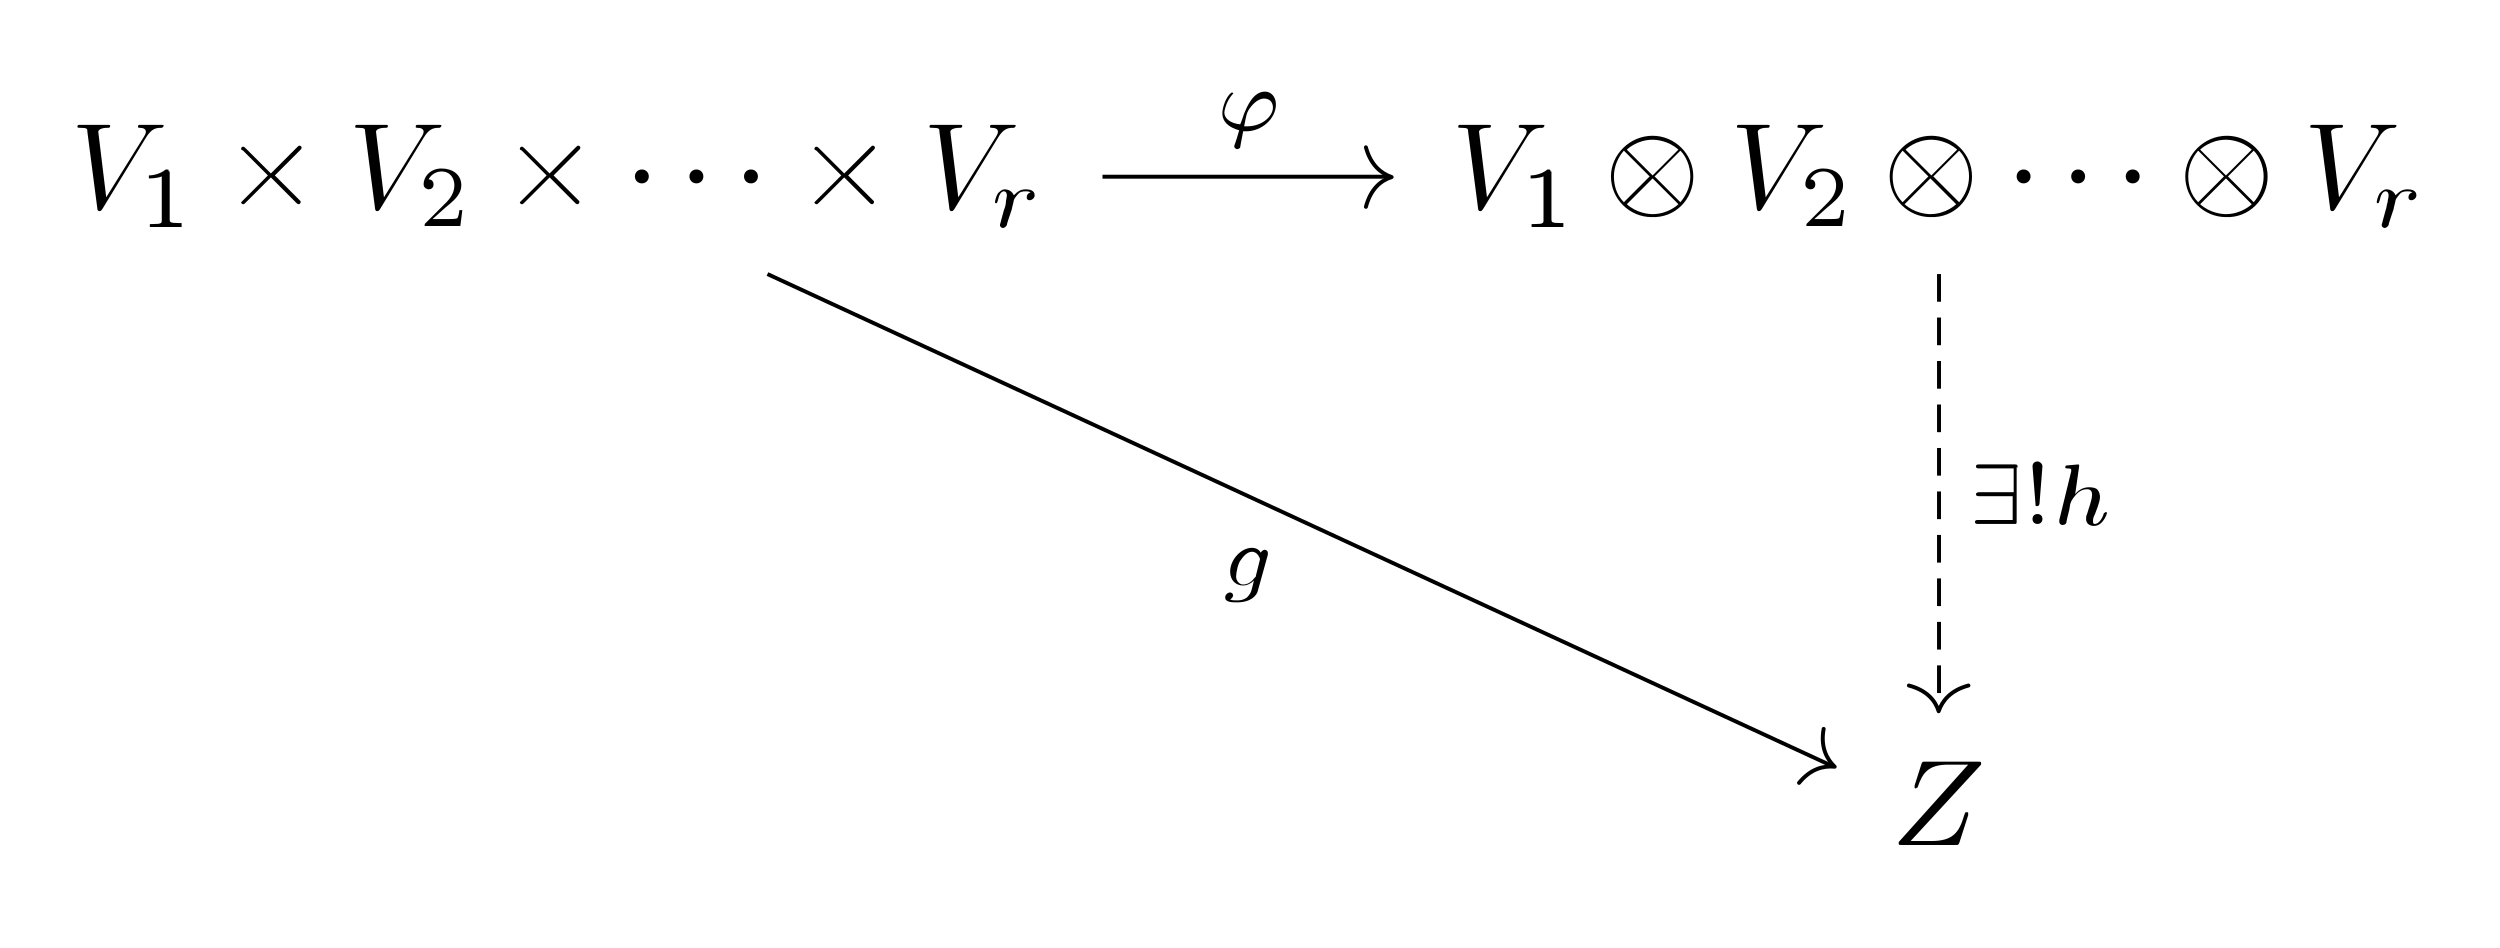
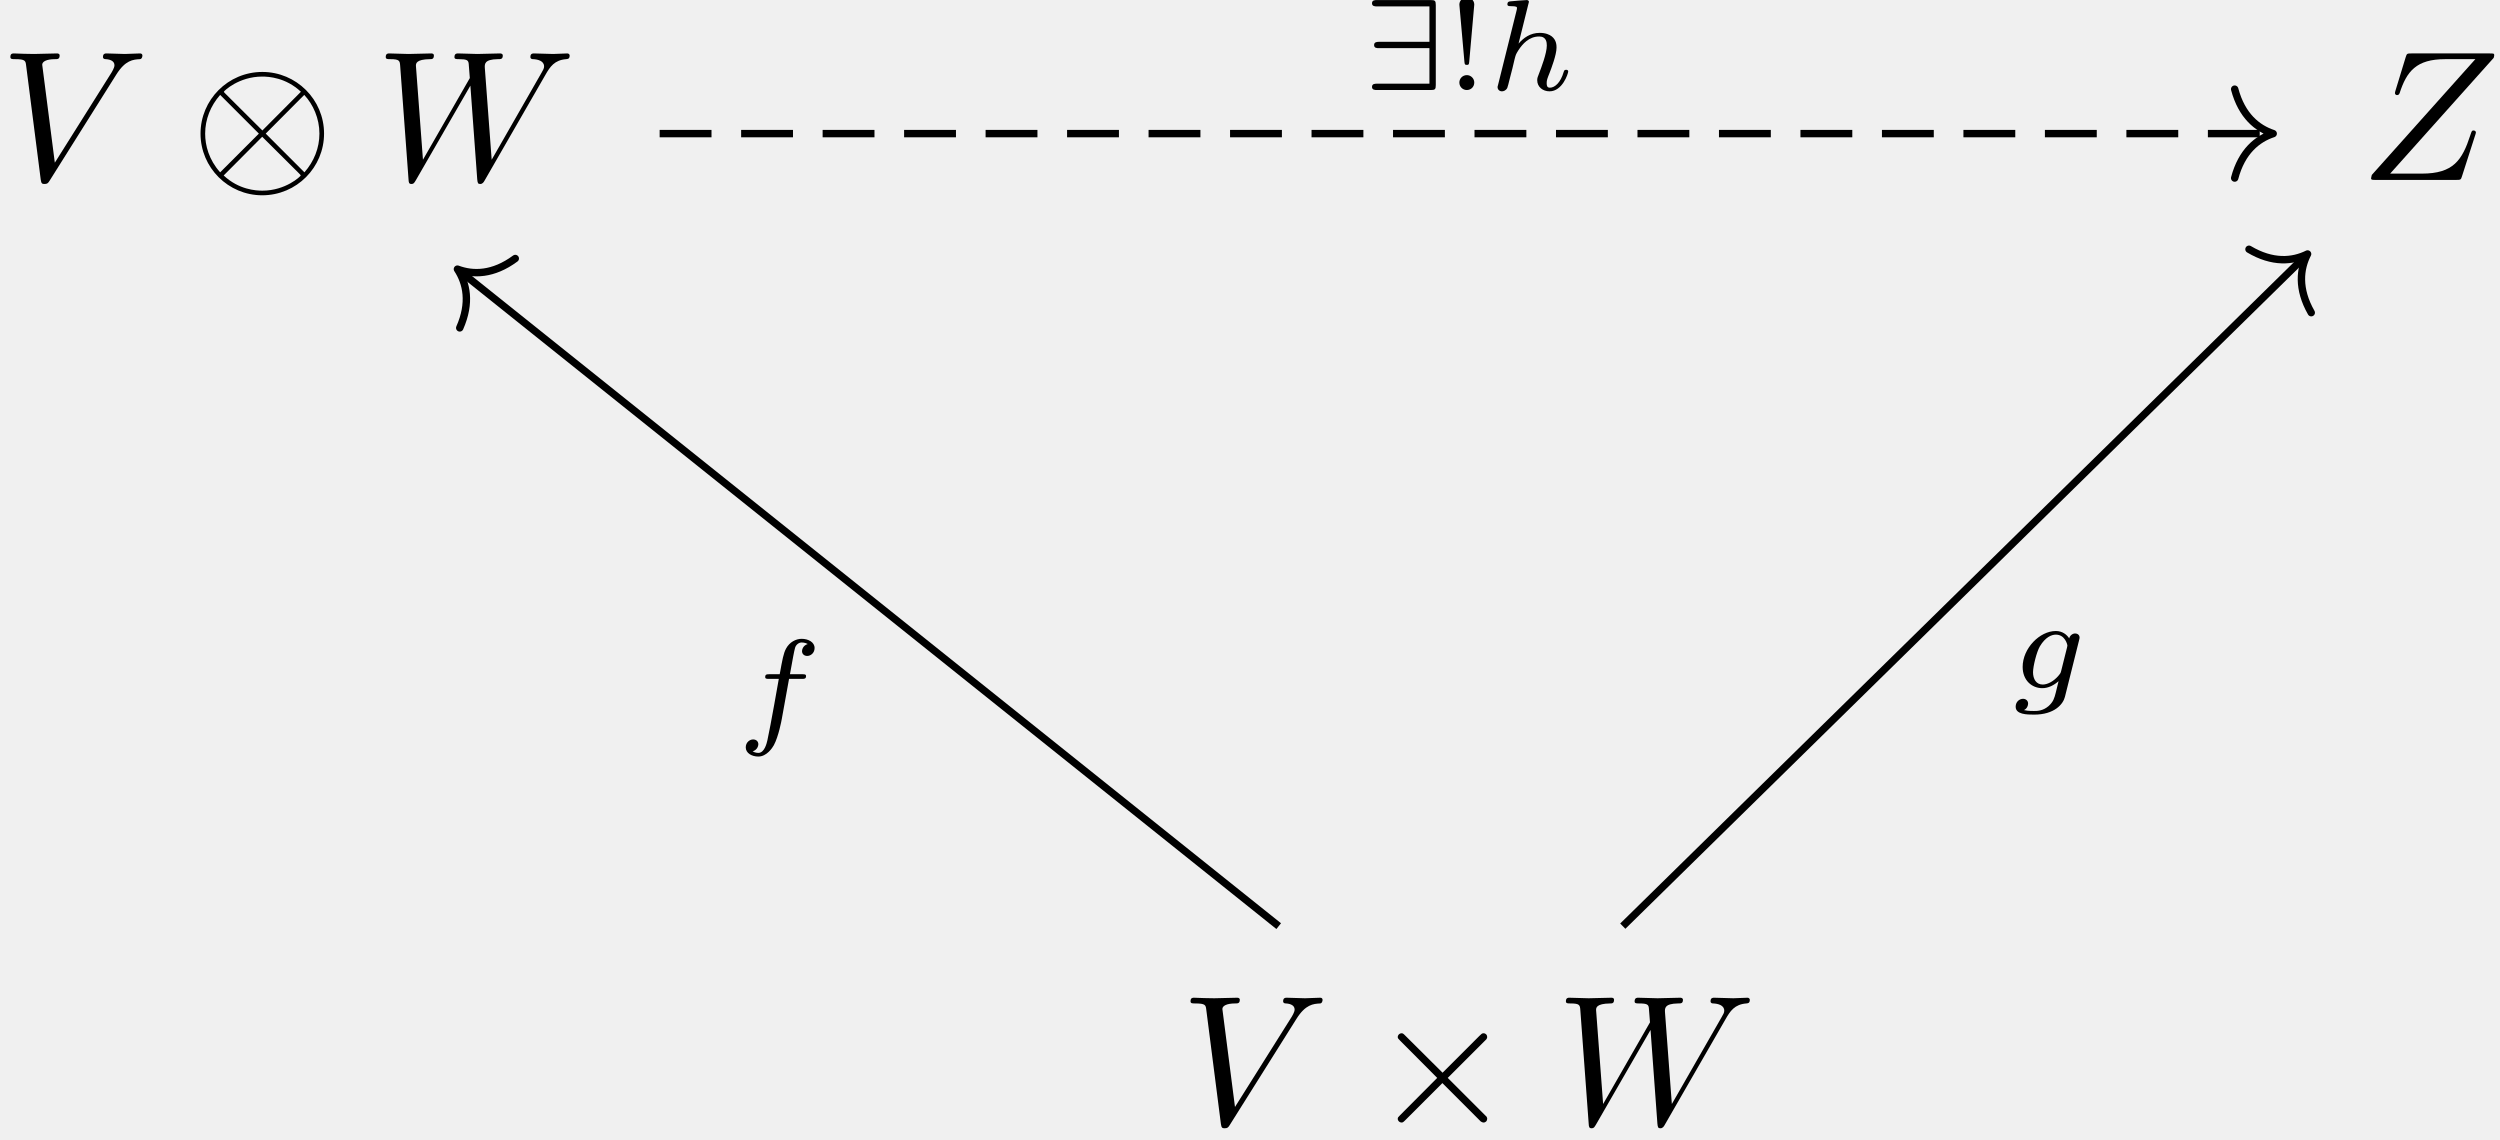
- <svg xmlns="http://www.w3.org/2000/svg" version="1.1" id="图层_1" x="0px" y="0px" width="680.5px" height="258px" viewBox="0 0 680.5 258" style="enable-background:new 0 0 680.5 258;" xml:space="preserve">
-   <style type="text/css">
- 	.st0{fill:#FFFFFF;stroke:#000000;stroke-miterlimit:10;}
- 	.st1{fill:none;stroke:#000000;stroke-width:1.076;stroke-miterlimit:10;}
- 	.st2{fill:none;stroke:#000000;stroke-width:1.076;stroke-linecap:round;stroke-linejoin:round;stroke-miterlimit:10;}
- 	.st3{fill:none;stroke:#000000;stroke-width:1.076;stroke-miterlimit:10;stroke-dasharray:7.531,4.304;}
- </style>
-   <rect x="-71.1" y="-81.8" class="st0" width="833.6" height="430.9" />
+ <svg xmlns="http://www.w3.org/2000/svg" xmlns:xlink="http://www.w3.org/1999/xlink" version="1.1" width="363.101pt" height="165.521pt" viewBox="52.071 79.513 363.101 165.521">
+   <defs>
+     <path id="g2-86" d="M6.257-5.669C6.745-6.446 7.163-6.476 7.532-6.496C7.651-6.506 7.661-6.675 7.661-6.685C7.661-6.765 7.611-6.804 7.532-6.804C7.273-6.804 6.984-6.775 6.715-6.775C6.386-6.775 6.047-6.804 5.729-6.804C5.669-6.804 5.539-6.804 5.539-6.615C5.539-6.506 5.629-6.496 5.699-6.496C5.968-6.476 6.157-6.376 6.157-6.167C6.157-6.017 6.007-5.798 6.007-5.788L2.949-.927L2.271-6.197C2.271-6.366 2.501-6.496 2.959-6.496C3.098-6.496 3.208-6.496 3.208-6.695C3.208-6.785 3.128-6.804 3.068-6.804C2.67-6.804 2.242-6.775 1.833-6.775C1.654-6.775 1.465-6.785 1.285-6.785S.917-6.804 .747-6.804C.677-6.804 .558-6.804 .558-6.615C.558-6.496 .648-6.496 .807-6.496C1.365-6.496 1.375-6.406 1.405-6.157L2.192-.01C2.222 .189 2.262 .219 2.391 .219C2.55 .219 2.59 .169 2.67 .04L6.257-5.669Z" />
+     <path id="g2-87" d="M9.136-5.649C9.385-6.087 9.624-6.446 10.252-6.496C10.341-6.506 10.441-6.506 10.441-6.695C10.441-6.735 10.401-6.804 10.321-6.804C10.082-6.804 9.803-6.775 9.554-6.775C9.215-6.775 8.847-6.804 8.518-6.804C8.458-6.804 8.329-6.804 8.329-6.615C8.329-6.506 8.418-6.496 8.478-6.496C8.717-6.486 9.066-6.406 9.066-6.107C9.066-5.998 9.016-5.918 8.936-5.778L6.247-1.086L5.878-6.027C5.868-6.227 5.848-6.486 6.575-6.496C6.745-6.496 6.844-6.496 6.844-6.695C6.844-6.795 6.735-6.804 6.695-6.804C6.296-6.804 5.878-6.775 5.479-6.775C5.25-6.775 4.663-6.804 4.433-6.804C4.374-6.804 4.244-6.804 4.244-6.605C4.244-6.496 4.344-6.496 4.483-6.496C4.922-6.496 4.991-6.436 5.011-6.247L5.071-5.479L2.55-1.086L2.172-6.137C2.172-6.257 2.172-6.486 2.929-6.496C3.029-6.496 3.138-6.496 3.138-6.695C3.138-6.804 3.019-6.804 2.999-6.804C2.6-6.804 2.182-6.775 1.773-6.775C1.425-6.775 1.066-6.804 .727-6.804C.677-6.804 .548-6.804 .548-6.615C.548-6.496 .638-6.496 .797-6.496C1.295-6.496 1.305-6.406 1.325-6.127L1.773-.04C1.783 .139 1.793 .219 1.933 .219C2.052 .219 2.082 .159 2.172 .01L5.101-5.071L5.469-.04C5.489 .169 5.509 .219 5.629 .219C5.758 .219 5.818 .12 5.868 .03L9.136-5.649Z" />
+     <path id="g2-90" d="M7.173-6.565C7.183-6.605 7.203-6.655 7.203-6.715C7.203-6.804 7.153-6.804 6.954-6.804H2.75C2.511-6.804 2.501-6.795 2.441-6.605L1.893-4.812C1.873-4.762 1.863-4.692 1.863-4.672C1.863-4.663 1.863-4.563 1.983-4.563C2.072-4.563 2.092-4.633 2.112-4.663C2.491-5.838 3.009-6.496 4.563-6.496H6.187L.618-.269C.618-.259 .578-.12 .578-.09C.578 0 .648 0 .827 0H5.161C5.4 0 5.41-.01 5.469-.199L6.177-2.401C6.187-2.441 6.217-2.511 6.217-2.55C6.217-2.6 6.177-2.66 6.087-2.66S5.988-2.62 5.918-2.411C5.479-1.056 5.001-.339 3.308-.339H1.604L7.173-6.565Z" />
+     <path id="g0-2" d="M3.875-2.77L1.883-4.752C1.763-4.872 1.743-4.892 1.664-4.892C1.564-4.892 1.465-4.802 1.465-4.692C1.465-4.623 1.484-4.603 1.594-4.493L3.587-2.491L1.594-.488C1.484-.379 1.465-.359 1.465-.289C1.465-.179 1.564-.09 1.664-.09C1.743-.09 1.763-.11 1.883-.229L3.866-2.212L5.928-.149C5.948-.139 6.017-.09 6.077-.09C6.197-.09 6.276-.179 6.276-.289C6.276-.309 6.276-.349 6.247-.399C6.237-.418 4.653-1.983 4.154-2.491L5.978-4.314C6.027-4.374 6.177-4.503 6.227-4.563C6.237-4.583 6.276-4.623 6.276-4.692C6.276-4.802 6.197-4.892 6.077-4.892C5.998-4.892 5.958-4.852 5.848-4.742L3.875-2.77Z" />
+     <path id="g0-10" d="M7.193-2.491C7.193-4.324 5.699-5.808 3.875-5.808C2.022-5.808 .548-4.304 .548-2.491C.548-.658 2.042 .827 3.866 .827C5.719 .827 7.193-.677 7.193-2.491ZM1.893-4.633C1.873-4.653 1.803-4.722 1.803-4.742C1.803-4.782 2.61-5.559 3.866-5.559C4.214-5.559 5.131-5.509 5.948-4.742L3.875-2.66L1.893-4.633ZM1.604-.408C.996-1.086 .797-1.853 .797-2.491C.797-3.258 1.086-3.985 1.604-4.573L3.686-2.491L1.604-.408ZM6.127-4.573C6.605-4.065 6.944-3.308 6.944-2.491C6.944-1.724 6.655-.996 6.137-.408L4.055-2.491L6.127-4.573ZM5.848-.349C5.868-.329 5.938-.259 5.938-.239C5.938-.199 5.131 .578 3.875 .578C3.527 .578 2.61 .528 1.793-.239L3.866-2.321L5.848-.349Z" />
+     <path id="g3-102" d="M2.838-2.755H3.522C3.661-2.755 3.752-2.755 3.752-2.908C3.752-3.006 3.661-3.006 3.536-3.006H2.887C3.048-3.891 3.103-4.212 3.159-4.414C3.194-4.568 3.347-4.714 3.515-4.714C3.522-4.714 3.71-4.714 3.843-4.631C3.557-4.54 3.536-4.289 3.536-4.247C3.536-4.094 3.654-3.989 3.815-3.989C4.003-3.989 4.212-4.149 4.212-4.414C4.212-4.735 3.87-4.91 3.515-4.91C3.208-4.91 2.866-4.735 2.678-4.387C2.538-4.129 2.483-3.815 2.336-3.006H1.785C1.646-3.006 1.555-3.006 1.555-2.852C1.555-2.755 1.646-2.755 1.771-2.755H2.287C2.28-2.713 1.841-.202 1.674 .544C1.639 .697 1.52 1.227 1.186 1.227C1.179 1.227 1.011 1.227 .879 1.144C1.165 1.053 1.186 .802 1.186 .76C1.186 .607 1.067 .502 .907 .502C.718 .502 .509 .663 .509 .928C.509 1.241 .837 1.423 1.186 1.423C1.632 1.423 1.939 .962 2.022 .809C2.273 .342 2.434-.516 2.448-.6L2.838-2.755Z" />
+     <path id="g3-103" d="M3.71-2.573C3.738-2.678 3.738-2.713 3.738-2.72C3.738-2.873 3.612-2.943 3.501-2.943C3.34-2.943 3.208-2.81 3.18-2.678C3.062-2.866 2.824-3.075 2.462-3.075C1.59-3.075 .676-2.141 .676-1.144C.676-.425 1.165 0 1.736 0C2.057 0 2.364-.16 2.608-.377L2.455 .251C2.378 .544 2.329 .732 2.064 .969C1.757 1.227 1.458 1.227 1.283 1.227C.962 1.227 .872 1.206 .746 1.179C.921 1.095 .969 .928 .969 .83C.969 .663 .837 .572 .697 .572C.502 .572 .3 .732 .3 .997C.3 1.416 .9 1.423 1.29 1.423C2.385 1.423 2.852 .865 2.95 .467L3.71-2.573ZM2.748-.928C2.72-.823 2.72-.809 2.601-.669C2.357-.377 2.022-.195 1.757-.195C1.402-.195 1.234-.495 1.234-.858C1.234-1.165 1.423-1.946 1.604-2.253C1.897-2.741 2.225-2.88 2.462-2.88C2.95-2.88 3.082-2.357 3.082-2.287C3.082-2.273 3.082-2.26 3.062-2.183L2.748-.928Z" />
+     <path id="g3-104" d="M2.183-4.631C2.19-4.645 2.211-4.735 2.211-4.742C2.211-4.777 2.183-4.84 2.099-4.84C1.96-4.84 1.381-4.784 1.206-4.77C1.151-4.763 1.053-4.756 1.053-4.61C1.053-4.512 1.151-4.512 1.234-4.512C1.569-4.512 1.569-4.463 1.569-4.407C1.569-4.359 1.555-4.317 1.541-4.254L.558-.307C.523-.181 .523-.167 .523-.153C.523-.049 .607 .07 .76 .07C.837 .07 .969 .035 1.046-.112C1.067-.153 1.13-.404 1.165-.551L1.325-1.172C1.346-1.276 1.416-1.541 1.437-1.646C1.506-1.911 1.506-1.918 1.646-2.141C1.869-2.483 2.218-2.88 2.762-2.88C3.152-2.88 3.173-2.559 3.173-2.392C3.173-1.974 2.873-1.2 2.762-.907C2.685-.711 2.657-.649 2.657-.53C2.657-.16 2.964 .07 3.32 .07C4.017 .07 4.324-.893 4.324-.997C4.324-1.088 4.233-1.088 4.212-1.088C4.115-1.088 4.108-1.046 4.08-.969C3.919-.411 3.612-.126 3.34-.126C3.194-.126 3.166-.223 3.166-.37C3.166-.53 3.201-.621 3.327-.934C3.41-1.151 3.696-1.89 3.696-2.28C3.696-2.392 3.696-2.685 3.438-2.887C3.32-2.978 3.117-3.075 2.79-3.075C2.28-3.075 1.911-2.797 1.653-2.497L2.183-4.631Z" />
+     <path id="g1-57" d="M3.968-4.568C3.968-4.805 3.926-4.84 3.689-4.84H.816C.697-4.84 .537-4.84 .537-4.666C.537-4.498 .704-4.498 .816-4.498H3.626V-2.594H.941C.823-2.594 .649-2.594 .649-2.42C.649-2.253 .802-2.253 .907-2.253H3.626V-.342H.816C.697-.342 .537-.342 .537-.167C.537 0 .704 0 .816 0H3.689C3.926 0 3.968-.035 3.968-.272V-4.568Z" />
+     <path id="g4-33" d="M1.527-4.596C1.527-4.847 1.311-4.979 1.13-4.979C.928-4.979 .725-4.833 .725-4.596L.997-1.52C1.011-1.367 1.032-1.353 1.13-1.353C1.22-1.353 1.241-1.367 1.255-1.513L1.527-4.596ZM1.527-.404C1.527-.621 1.346-.802 1.13-.802C.886-.802 .725-.607 .725-.404C.725-.16 .921 0 1.123 0C1.353 0 1.527-.174 1.527-.404Z" />
+   </defs>
  <g id="page1">
-     <g transform="matrix(2.7 0 0 2.7 -300.4875 -201.1852)">
-       <g>
-         <path id="g2-86" d="M126,88.4c0.6-1,1.1-1,1.6-1c0.1,0,0.2-0.2,0.2-0.2c0-0.1-0.1-0.1-0.2-0.1c-0.3,0-0.7,0-1,0     c-0.4,0-0.8,0-1.2,0c-0.1,0-0.2,0-0.2,0.2c0,0.1,0.1,0.1,0.2,0.1c0.3,0,0.6,0.1,0.6,0.4c0,0.2-0.2,0.5-0.2,0.5l-3.8,6.1l-0.8-6.6     c0-0.2,0.3-0.4,0.9-0.4c0.2,0,0.3,0,0.3-0.2c0-0.1-0.1-0.1-0.2-0.1c-0.5,0-1,0-1.5,0c-0.2,0-0.5,0-0.7,0s-0.5,0-0.7,0     c-0.1,0-0.2,0-0.2,0.2c0,0.1,0.1,0.1,0.3,0.1c0.7,0,0.7,0.1,0.7,0.4l1,7.7c0,0.2,0.1,0.3,0.2,0.3c0.2,0,0.2-0.1,0.3-0.2L126,88.4     z" />
-       </g>
-       <g>
-         <path id="g4-49" d="M128.3,91.8c0-0.2,0-0.2-0.3-0.2c-0.6,0.5-1.4,0.6-1.7,0.6v0.3c0.2,0,0.8,0,1.3-0.2v4.4c0,0.3,0,0.4-0.9,0.4     h-0.3v0.3c0.2,0,1.2,0,1.6,0c0.3,0,1.4,0,1.6,0V97h-0.3c-0.9,0-0.9-0.1-0.9-0.4V91.8z" />
-       </g>
-       <g>
-         <path id="g0-2" d="M138.6,92l-2.5-2.5c-0.1-0.1-0.2-0.2-0.3-0.2c-0.1,0-0.2,0.1-0.2,0.2c0,0.1,0,0.1,0.2,0.2l2.5,2.5l-2.5,2.5     c-0.1,0.1-0.2,0.2-0.2,0.2c0,0.1,0.1,0.2,0.2,0.2c0.1,0,0.1,0,0.3-0.2l2.5-2.5l2.6,2.6c0,0,0.1,0.1,0.2,0.1     c0.1,0,0.2-0.1,0.2-0.2c0,0,0-0.1,0-0.1c0,0-2-2-2.6-2.6l2.3-2.3c0.1-0.1,0.2-0.2,0.3-0.3c0,0,0.1-0.1,0.1-0.2     c0-0.1-0.1-0.2-0.2-0.2c-0.1,0-0.1,0-0.3,0.2L138.6,92z" />
-       </g>
-       <g>
-         <path id="g2-86_1_" d="M154,88.4c0.6-1,1.1-1,1.6-1c0.1,0,0.2-0.2,0.2-0.2c0-0.1-0.1-0.1-0.2-0.1c-0.3,0-0.7,0-1,0     c-0.4,0-0.8,0-1.2,0c-0.1,0-0.2,0-0.2,0.2c0,0.1,0.1,0.1,0.2,0.1c0.3,0,0.6,0.1,0.6,0.4c0,0.2-0.2,0.5-0.2,0.5l-3.8,6.1l-0.8-6.6     c0-0.2,0.3-0.4,0.9-0.4c0.2,0,0.3,0,0.3-0.2c0-0.1-0.1-0.1-0.2-0.1c-0.5,0-1,0-1.5,0c-0.2,0-0.5,0-0.7,0c-0.2,0-0.5,0-0.7,0     c-0.1,0-0.2,0-0.2,0.2c0,0.1,0.1,0.1,0.3,0.1c0.7,0,0.7,0.1,0.7,0.4l1,7.7c0,0.2,0.1,0.3,0.2,0.3c0.2,0,0.2-0.1,0.3-0.2L154,88.4     z" />
-       </g>
-       <g>
-         <path id="g4-50" d="M157.9,95.7h-0.3c0,0.2-0.1,0.7-0.2,0.8c-0.1,0.1-0.7,0.1-0.9,0.1h-1.6c0.9-0.8,1.2-1.1,1.7-1.5     c0.6-0.5,1.2-1.1,1.2-1.9c0-1.1-0.9-1.7-2-1.7c-1.1,0-1.8,0.8-1.8,1.6c0,0.4,0.4,0.5,0.5,0.5c0.2,0,0.5-0.1,0.5-0.5     c0-0.2-0.1-0.5-0.5-0.5c0.3-0.6,0.9-0.8,1.3-0.8c0.9,0,1.3,0.7,1.3,1.4c0,0.8-0.5,1.4-0.8,1.7l-2.1,2.1c-0.1,0.1-0.1,0.1-0.1,0.3     h3.6L157.9,95.7z" />
-       </g>
-       <g>
-         <path id="g0-2_1_" d="M166.7,92l-2.5-2.5c-0.1-0.1-0.2-0.2-0.3-0.2c-0.1,0-0.2,0.1-0.2,0.2c0,0.1,0,0.1,0.2,0.2l2.5,2.5l-2.5,2.5     c-0.1,0.1-0.2,0.2-0.2,0.2c0,0.1,0.1,0.2,0.2,0.2c0.1,0,0.1,0,0.3-0.2l2.5-2.5l2.6,2.6c0,0,0.1,0.1,0.2,0.1     c0.1,0,0.2-0.1,0.2-0.2c0,0,0-0.1,0-0.1c0,0-2-2-2.6-2.6l2.3-2.3c0.1-0.1,0.2-0.2,0.3-0.3c0,0,0.1-0.1,0.1-0.2     c0-0.1-0.1-0.2-0.2-0.2c-0.1,0-0.1,0-0.3,0.2L166.7,92z" />
-       </g>
-       <g>
-         <path id="g0-1" d="M176.7,92.3c0-0.4-0.3-0.7-0.7-0.7s-0.7,0.3-0.7,0.7s0.3,0.7,0.7,0.7S176.7,92.7,176.7,92.3z" />
-       </g>
-       <g>
-         <path id="g0-1_1_" d="M182.2,92.3c0-0.4-0.3-0.7-0.7-0.7s-0.7,0.3-0.7,0.7s0.3,0.7,0.7,0.7S182.2,92.7,182.2,92.3z" />
-       </g>
-       <g>
-         <path id="g0-1_2_" d="M187.7,92.3c0-0.4-0.3-0.7-0.7-0.7s-0.7,0.3-0.7,0.7s0.3,0.7,0.7,0.7S187.7,92.7,187.7,92.3z" />
-       </g>
-       <g>
-         <path id="g0-2_2_" d="M196.4,92l-2.5-2.5c-0.1-0.1-0.2-0.2-0.3-0.2c-0.1,0-0.2,0.1-0.2,0.2c0,0.1,0,0.1,0.2,0.2l2.5,2.5l-2.5,2.5     c-0.1,0.1-0.2,0.2-0.2,0.2c0,0.1,0.1,0.2,0.2,0.2c0.1,0,0.1,0,0.3-0.2l2.5-2.5l2.6,2.6c0,0,0.1,0.1,0.2,0.1     c0.1,0,0.2-0.1,0.2-0.2c0,0,0-0.1,0-0.1c0,0-2-2-2.6-2.6l2.3-2.3c0.1-0.1,0.2-0.2,0.3-0.3c0,0,0.1-0.1,0.1-0.2     c0-0.1-0.1-0.2-0.2-0.2c-0.1,0-0.1,0-0.3,0.2L196.4,92z" />
-       </g>
-       <g>
-         <path id="g2-86_2_" d="M211.9,88.4c0.6-1,1.1-1,1.6-1c0.1,0,0.2-0.2,0.2-0.2c0-0.1-0.1-0.1-0.2-0.1c-0.3,0-0.7,0-1,0     c-0.4,0-0.8,0-1.2,0c-0.1,0-0.2,0-0.2,0.2c0,0.1,0.1,0.1,0.2,0.1c0.3,0,0.6,0.1,0.6,0.4c0,0.2-0.2,0.5-0.2,0.5l-3.8,6.1l-0.8-6.6     c0-0.2,0.3-0.4,0.9-0.4c0.2,0,0.3,0,0.3-0.2c0-0.1-0.1-0.1-0.2-0.1c-0.5,0-1,0-1.5,0c-0.2,0-0.5,0-0.7,0c-0.2,0-0.5,0-0.7,0     c-0.1,0-0.2,0-0.2,0.2c0,0.1,0.1,0.1,0.3,0.1c0.7,0,0.7,0.1,0.7,0.4l1,7.7c0,0.2,0.1,0.3,0.2,0.3c0.2,0,0.2-0.1,0.3-0.2     L211.9,88.4z" />
-       </g>
-       <g>
-         <path id="g3-114" d="M213.3,95.6c0-0.1,0.2-0.8,0.2-0.9c0-0.1,0.3-0.5,0.5-0.7c0.1-0.1,0.3-0.2,0.7-0.2c0.1,0,0.3,0,0.5,0.1     c-0.3,0.1-0.4,0.3-0.4,0.5c0,0.2,0.1,0.3,0.3,0.3s0.5-0.2,0.5-0.5c0-0.5-0.5-0.6-0.9-0.6c-0.5,0-0.8,0.2-1.2,0.6     c-0.2-0.5-0.7-0.6-0.9-0.6c-0.3,0-0.5,0.2-0.7,0.4c-0.2,0.3-0.3,0.8-0.3,0.9c0,0.1,0.1,0.1,0.1,0.1c0.1,0,0.1,0,0.2-0.3     c0.1-0.5,0.3-0.9,0.6-0.9c0.2,0,0.3,0.2,0.3,0.4c0,0.2-0.1,0.5-0.1,0.7s-0.1,0.6-0.2,0.8l-0.3,1.1c0,0.1-0.1,0.3-0.1,0.4     c0,0.2,0.2,0.3,0.3,0.3c0.1,0,0.3-0.1,0.4-0.3c0-0.1,0.1-0.4,0.2-0.7L213.3,95.6z" />
-       </g>
+     <g transform="matrix(2.7 0 0 2.7 -288.5721 -205.8064)">
+       <use x="126.164" y="115.352" xlink:href="#g2-86" />
+       <use x="136.403" y="115.352" xlink:href="#g0-10" />
+       <use x="146.366" y="115.352" xlink:href="#g2-87" />
    </g>
-     <g transform="matrix(2.7 0 0 2.7 -300.4874 -201.1852)">
-       <g>
-         <path id="g2-86_3_" d="M265.2,88.4c0.6-1,1.1-1,1.6-1c0.1,0,0.2-0.2,0.2-0.2c0-0.1-0.1-0.1-0.2-0.1c-0.3,0-0.7,0-1,0     c-0.4,0-0.8,0-1.2,0c-0.1,0-0.2,0-0.2,0.2c0,0.1,0.1,0.1,0.2,0.1c0.3,0,0.6,0.1,0.6,0.4c0,0.2-0.2,0.5-0.2,0.5l-3.8,6.1l-0.8-6.6     c0-0.2,0.3-0.4,0.9-0.4c0.2,0,0.3,0,0.3-0.2c0-0.1-0.1-0.1-0.2-0.1c-0.5,0-1,0-1.5,0c-0.2,0-0.5,0-0.7,0c-0.2,0-0.5,0-0.7,0     c-0.1,0-0.2,0-0.2,0.2c0,0.1,0.1,0.1,0.3,0.1c0.7,0,0.7,0.1,0.7,0.4l1,7.7c0,0.2,0.1,0.3,0.2,0.3c0.2,0,0.2-0.1,0.3-0.2     L265.2,88.4z" />
-       </g>
-       <g>
-         <path id="g4-49_1_" d="M267.6,91.8c0-0.2,0-0.2-0.3-0.2c-0.6,0.5-1.4,0.6-1.7,0.6v0.3c0.2,0,0.8,0,1.3-0.2v4.4     c0,0.3,0,0.4-0.9,0.4h-0.3v0.3c0.2,0,1.2,0,1.6,0c0.3,0,1.4,0,1.6,0V97h-0.3c-0.9,0-0.9-0.1-0.9-0.4V91.8z" />
-       </g>
-       <g>
-         <path id="g0-10" d="M282,92.3c0-2.3-1.9-4.1-4.1-4.1c-2.3,0-4.2,1.9-4.2,4.1c0,2.3,1.9,4.1,4.1,4.1C280.2,96.5,282,94.6,282,92.3     z M275.4,89.7c0,0-0.1-0.1-0.1-0.1c0,0,1-1,2.6-1c0.4,0,1.6,0.1,2.6,1l-2.6,2.6L275.4,89.7z M275,94.9c-0.8-0.8-1-1.8-1-2.6     c0-1,0.4-1.9,1-2.6l2.6,2.6L275,94.9z M280.7,89.7c0.6,0.6,1,1.6,1,2.6c0,1-0.4,1.9-1,2.6l-2.6-2.6L280.7,89.7z M280.4,95     c0,0,0.1,0.1,0.1,0.1c0,0-1,1-2.6,1c-0.4,0-1.6-0.1-2.6-1l2.6-2.6L280.4,95z" />
-       </g>
-       <g>
-         <path id="g2-86_4_" d="M293.3,88.4c0.6-1,1.1-1,1.6-1c0.1,0,0.2-0.2,0.2-0.2c0-0.1-0.1-0.1-0.2-0.1c-0.3,0-0.7,0-1,0     c-0.4,0-0.8,0-1.2,0c-0.1,0-0.2,0-0.2,0.2c0,0.1,0.1,0.1,0.2,0.1c0.3,0,0.6,0.1,0.6,0.4c0,0.2-0.2,0.5-0.2,0.5l-3.8,6.1l-0.8-6.6     c0-0.2,0.3-0.4,0.9-0.4c0.2,0,0.3,0,0.3-0.2c0-0.1-0.1-0.1-0.2-0.1c-0.5,0-1,0-1.5,0c-0.2,0-0.5,0-0.7,0c-0.2,0-0.5,0-0.7,0     c-0.1,0-0.2,0-0.2,0.2c0,0.1,0.1,0.1,0.3,0.1c0.7,0,0.7,0.1,0.7,0.4l1,7.7c0,0.2,0.1,0.3,0.2,0.3c0.2,0,0.2-0.1,0.3-0.2     L293.3,88.4z" />
-       </g>
-       <g>
-         <path id="g4-50_1_" d="M297.2,95.7h-0.3c0,0.2-0.1,0.7-0.2,0.8c-0.1,0.1-0.7,0.1-0.9,0.1h-1.6c0.9-0.8,1.2-1.1,1.7-1.5     c0.6-0.5,1.2-1.1,1.2-1.9c0-1.1-0.9-1.7-2-1.7c-1.1,0-1.8,0.8-1.8,1.6c0,0.4,0.4,0.5,0.5,0.5c0.2,0,0.5-0.1,0.5-0.5     c0-0.2-0.1-0.5-0.5-0.5c0.3-0.6,0.9-0.8,1.3-0.8c0.9,0,1.3,0.7,1.3,1.4c0,0.8-0.5,1.4-0.8,1.7l-2.1,2.1c-0.1,0.1-0.1,0.1-0.1,0.3     h3.6L297.2,95.7z" />
-       </g>
-       <g>
-         <path id="g0-10_1_" d="M310.1,92.3c0-2.3-1.9-4.1-4.1-4.1c-2.3,0-4.2,1.9-4.2,4.1c0,2.3,1.9,4.1,4.1,4.1     C308.3,96.5,310.1,94.6,310.1,92.3z M303.5,89.7c0,0-0.1-0.1-0.1-0.1c0,0,1-1,2.6-1c0.4,0,1.6,0.1,2.6,1l-2.6,2.6L303.5,89.7z      M303.1,94.9c-0.8-0.8-1-1.8-1-2.6c0-1,0.4-1.9,1-2.6l2.6,2.6L303.1,94.9z M308.8,89.7c0.6,0.6,1,1.6,1,2.6c0,1-0.4,1.9-1,2.6     l-2.6-2.6L308.8,89.7z M308.4,95c0,0,0.1,0.1,0.1,0.1c0,0-1,1-2.6,1c-0.4,0-1.6-0.1-2.6-1l2.6-2.6L308.4,95z" />
-       </g>
-       <g>
-         <path id="g0-1_3_" d="M316,92.3c0-0.4-0.3-0.7-0.7-0.7s-0.7,0.3-0.7,0.7s0.3,0.7,0.7,0.7S316,92.7,316,92.3z" />
-       </g>
-       <g>
-         <path id="g0-1_4_" d="M321.5,92.3c0-0.4-0.3-0.7-0.7-0.7s-0.7,0.3-0.7,0.7s0.3,0.7,0.7,0.7S321.5,92.7,321.5,92.3z" />
-       </g>
-       <g>
-         <path id="g0-1_5_" d="M327,92.3c0-0.4-0.3-0.7-0.7-0.7s-0.7,0.3-0.7,0.7s0.3,0.7,0.7,0.7S327,92.7,327,92.3z" />
-       </g>
-       <g>
-         <path id="g0-10_2_" d="M339.9,92.3c0-2.3-1.9-4.1-4.1-4.1c-2.3,0-4.2,1.9-4.2,4.1c0,2.3,1.9,4.1,4.1,4.1     C338,96.5,339.9,94.6,339.9,92.3z M333.2,89.7c0,0-0.1-0.1-0.1-0.1c0,0,1-1,2.6-1c0.4,0,1.6,0.1,2.6,1l-2.6,2.6L333.2,89.7z      M332.9,94.9c-0.8-0.8-1-1.8-1-2.6c0-1,0.4-1.9,1-2.6l2.6,2.6L332.9,94.9z M338.5,89.7c0.6,0.6,1,1.6,1,2.6c0,1-0.4,1.9-1,2.6     l-2.6-2.6L338.5,89.7z M338.2,95c0,0,0.1,0.1,0.1,0.1c0,0-1,1-2.6,1c-0.4,0-1.6-0.1-2.6-1l2.6-2.6L338.2,95z" />
-       </g>
-       <g>
-         <path id="g2-86_5_" d="M351.1,88.4c0.6-1,1.1-1,1.6-1c0.1,0,0.2-0.2,0.2-0.2c0-0.1-0.1-0.1-0.2-0.1c-0.3,0-0.7,0-1,0     c-0.4,0-0.8,0-1.2,0c-0.1,0-0.2,0-0.2,0.2c0,0.1,0.1,0.1,0.2,0.1c0.3,0,0.6,0.1,0.6,0.4c0,0.2-0.2,0.5-0.2,0.5l-3.8,6.1l-0.8-6.6     c0-0.2,0.3-0.4,0.9-0.4c0.2,0,0.3,0,0.3-0.2c0-0.1-0.1-0.1-0.2-0.1c-0.5,0-1,0-1.5,0c-0.2,0-0.5,0-0.7,0c-0.2,0-0.5,0-0.7,0     c-0.1,0-0.2,0-0.2,0.2c0,0.1,0.1,0.1,0.3,0.1c0.7,0,0.7,0.1,0.7,0.4l1,7.7c0,0.2,0.1,0.3,0.2,0.3c0.2,0,0.2-0.1,0.3-0.2     L351.1,88.4z" />
-       </g>
-       <g>
-         <path id="g3-114_1_" d="M352.6,95.6c0-0.1,0.2-0.8,0.2-0.9c0-0.1,0.3-0.5,0.5-0.7c0.1-0.1,0.3-0.2,0.7-0.2c0.1,0,0.3,0,0.5,0.1     c-0.3,0.1-0.4,0.3-0.4,0.5c0,0.2,0.1,0.3,0.3,0.3s0.5-0.2,0.5-0.5c0-0.5-0.5-0.6-0.9-0.6c-0.5,0-0.8,0.2-1.2,0.6     c-0.2-0.5-0.7-0.6-0.9-0.6c-0.3,0-0.5,0.2-0.7,0.4c-0.2,0.3-0.3,0.8-0.3,0.9c0,0.1,0.1,0.1,0.1,0.1c0.1,0,0.1,0,0.2-0.3     c0.1-0.5,0.3-0.9,0.6-0.9c0.2,0,0.3,0.2,0.3,0.4c0,0.2-0.1,0.5-0.1,0.7c-0.1,0.2-0.1,0.6-0.2,0.8l-0.3,1.1c0,0.1-0.1,0.3-0.1,0.4     c0,0.2,0.2,0.3,0.3,0.3c0.1,0,0.3-0.1,0.4-0.3c0-0.1,0.1-0.4,0.2-0.7L352.6,95.6z" />
-       </g>
+     <g transform="matrix(2.7 0 0 2.7 -256.8714 -205.8064)">
+       <use x="241.392" y="115.352" xlink:href="#g2-90" />
    </g>
-     <g transform="matrix(2.7 0 0 2.7 -204.0634 -201.1852)">
-       <g>
-         <path id="g2-90" d="M275.3,151.6c0,0,0-0.1,0-0.2c0-0.1-0.1-0.1-0.3-0.1h-5.3c-0.3,0-0.3,0-0.4,0.2l-0.7,2.2c0,0.1,0,0.1,0,0.2     c0,0,0,0.1,0.1,0.1c0.1,0,0.1-0.1,0.2-0.1c0.5-1.5,1.1-2.3,3.1-2.3h2l-7,7.8c0,0,0,0.2,0,0.2c0,0.1,0.1,0.1,0.3,0.1h5.4     c0.3,0,0.3,0,0.4-0.2l0.9-2.8c0,0,0-0.1,0-0.2c0-0.1,0-0.1-0.2-0.1c-0.1,0-0.1,0-0.2,0.3c-0.5,1.7-1.1,2.6-3.3,2.6h-2.1     L275.3,151.6z" />
-       </g>
+     <g transform="matrix(2.7 0 0 2.7 -288.5716 -205.8066)">
+       <use x="189.648" y="166.148" xlink:href="#g2-86" />
+       <use x="199.888" y="166.148" xlink:href="#g0-2" />
+       <use x="209.85" y="166.148" xlink:href="#g2-87" />
    </g>
-     <path class="st1" d="M300.1,48.1h78" />
-     <path class="st2" d="M371.8,40.1c1.3,4.8,4.1,7.1,7,8.1c-2.9,0.9-5.7,3.2-7,8.1" />
-     <g transform="matrix(2.7 0 0 2.7 67.58183 -356.8431)">
-       <g>
-         <path id="g3-39" d="M100.3,145.4c0.1,0,0.2,0,0.3,0c1.6,0,3-1.3,3-2.7c0-0.8-0.5-1.3-1.1-1.3c-1.2,0-1.8,1.5-2.1,2.2     c-0.1,0.3-0.3,0.9-0.4,1.1c-1-0.1-1.6-0.6-1.6-1.2c0,0,0.1-1,0.8-1.8c0.1-0.1,0.1-0.1,0.1-0.1c0-0.1-0.1-0.1-0.1-0.1     c-0.1,0-0.1,0-0.3,0.2c-0.5,0.6-0.7,1.5-0.7,1.9c0,0.8,0.6,1.4,1.7,1.7c-0.4,1.4-0.5,1.5-0.5,1.6c0,0.2,0.2,0.3,0.3,0.3     c0.1,0,0.3-0.1,0.3-0.2C100,146.9,100.1,146.5,100.3,145.4z M100.4,144.9c0.2-1,0.2-1.4,0.7-2c0.4-0.5,0.9-0.8,1.3-0.8     c0.6,0,0.9,0.4,0.9,0.9c0,0.9-1.1,1.9-2.6,1.9C100.6,144.9,100.5,144.9,100.4,144.9z" />
-       </g>
+     <path d="M237.789 214.027L118.929 118.937" stroke="#000" fill="none" stroke-width="1.076" stroke-miterlimit="10" />
+     <path d="M118.843 127.137C120.468 123.477 119.832 120.625 118.507 118.602C120.773 119.449 123.691 119.442 126.91 117.059" stroke="#000" fill="none" stroke-width="1.076" stroke-miterlimit="10" stroke-linecap="round" stroke-linejoin="round" />
+     <g transform="matrix(2.7 0 0 2.7 -128.2079 -263.0466)">
+       <use x="106.377" y="166.148" xlink:href="#g3-102" />
    </g>
-     <path class="st3" d="M527.8,74.6v118.4" />
-     <path class="st2" d="M535.8,186.6c-4.8,1.3-7.1,4.1-8.1,7c-0.9-2.9-3.2-5.7-8.1-7" />
-     <g transform="matrix(2.7 0 0 2.7 231.4128 -271.2922)">
-       <g>
-         <path id="g1-57" d="M117.7,147.6c0-0.3-0.1-0.3-0.3-0.3h-3.6c-0.1,0-0.3,0-0.3,0.2c0,0.2,0.2,0.2,0.3,0.2h3.5v2.4h-3.4     c-0.1,0-0.4,0-0.4,0.2c0,0.2,0.2,0.2,0.3,0.2h3.4v2.4h-3.5c-0.1,0-0.3,0-0.3,0.2c0,0.2,0.2,0.2,0.3,0.2h3.6c0.3,0,0.3,0,0.3-0.3     V147.6z" />
-       </g>
-       <g>
-         <path id="g4-33" d="M120.2,147.5c0-0.3-0.3-0.5-0.5-0.5c-0.3,0-0.5,0.2-0.5,0.5l0.3,3.8c0,0.2,0,0.2,0.2,0.2c0.1,0,0.1,0,0.2-0.2     L120.2,147.5z M120.2,152.8c0-0.3-0.2-0.5-0.5-0.5c-0.3,0-0.5,0.2-0.5,0.5c0,0.3,0.2,0.5,0.5,0.5     C120,153.3,120.2,153.1,120.2,152.8z" />
-       </g>
-       <g>
-         <path id="g3-104" d="M123.9,147.5c0,0,0-0.1,0-0.1c0,0,0-0.1-0.1-0.1c-0.2,0-0.9,0.1-1.1,0.1c-0.1,0-0.2,0-0.2,0.2     c0,0.1,0.1,0.1,0.2,0.1c0.4,0,0.4,0.1,0.4,0.1c0,0.1,0,0.1,0,0.2l-1.2,4.9c0,0.2,0,0.2,0,0.2c0,0.1,0.1,0.3,0.3,0.3     c0.1,0,0.3,0,0.4-0.2c0-0.1,0.1-0.4,0.1-0.5l0.2-0.8c0-0.1,0.1-0.5,0.1-0.6c0.1-0.3,0.1-0.3,0.3-0.6c0.3-0.4,0.7-0.9,1.4-0.9     c0.5,0,0.5,0.4,0.5,0.6c0,0.5-0.4,1.5-0.5,1.9c-0.1,0.2-0.1,0.3-0.1,0.5c0,0.5,0.4,0.7,0.8,0.7c0.9,0,1.3-1.2,1.3-1.3     c0-0.1-0.1-0.1-0.1-0.1c-0.1,0-0.1,0.1-0.2,0.1c-0.2,0.7-0.6,1.1-0.9,1.1c-0.2,0-0.2-0.1-0.2-0.3c0-0.2,0-0.3,0.2-0.7     c0.1-0.3,0.5-1.2,0.5-1.7c0-0.1,0-0.5-0.3-0.8c-0.1-0.1-0.4-0.2-0.8-0.2c-0.6,0-1.1,0.3-1.4,0.7L123.9,147.5z" />
-       </g>
+     <path d="M287.765 214.027L386.843 116.777" stroke="#000" fill="none" stroke-width="1.076" stroke-miterlimit="10" />
+     <path d="M378.715 115.715C382.156 117.762 385.062 117.473 387.226 116.402C386.117 118.547 385.773 121.449 387.758 124.926" stroke="#000" fill="none" stroke-width="1.076" stroke-miterlimit="10" stroke-linecap="round" stroke-linejoin="round" />
+     <g transform="matrix(2.7 0 0 2.7 56.7991 -269.1366)">
+       <use x="106.377" y="166.148" xlink:href="#g3-103" />
    </g>
-     <path class="st1" d="M208.9,74.6l289.8,133.9" />
-     <path class="st2" d="M496.4,198.4c-0.9,4.9,0.8,8.2,3,10.3c-3-0.3-6.5,0.5-9.7,4.4" />
-     <g transform="matrix(2.7 0 0 2.7 68.89583 -257.5072)">
-       <g>
-         <path id="g3-103" d="M102.3,151.3c0-0.1,0-0.2,0-0.2c0-0.2-0.2-0.3-0.3-0.3c-0.2,0-0.4,0.2-0.4,0.3c-0.1-0.2-0.4-0.5-0.9-0.5     c-1.1,0-2.2,1.2-2.2,2.4c0,0.9,0.6,1.4,1.3,1.4c0.4,0,0.8-0.2,1.1-0.5l-0.2,0.8c-0.1,0.4-0.2,0.6-0.5,0.9c-0.4,0.3-0.8,0.3-1,0.3     c-0.4,0-0.5,0-0.7-0.1c0.2-0.1,0.3-0.3,0.3-0.4c0-0.2-0.2-0.3-0.3-0.3c-0.2,0-0.5,0.2-0.5,0.5c0,0.5,0.7,0.5,1.2,0.5     c1.4,0,2-0.7,2.1-1.2L102.3,151.3z M101.1,153.4c0,0.1,0,0.1-0.2,0.3c-0.3,0.4-0.7,0.6-1.1,0.6c-0.4,0-0.7-0.4-0.7-0.8     c0-0.4,0.2-1.4,0.5-1.7c0.4-0.6,0.8-0.8,1.1-0.8c0.6,0,0.8,0.7,0.8,0.7c0,0,0,0,0,0.1L101.1,153.4z" />
-       </g>
+     <path d="M147.879 98.918H381.695" stroke="#000" fill="none" stroke-width="1.076" stroke-miterlimit="10" stroke-dasharray="7.531,4.304" />
+     <path d="M376.636 92.461C377.66 96.336 379.937 98.164 382.23 98.918C379.937 99.672 377.66 101.5 376.636 105.375" stroke="#000" fill="none" stroke-width="1.076" stroke-miterlimit="10" stroke-linecap="round" stroke-linejoin="round" />
+     <g transform="matrix(2.7 0 0 2.7 -37.3259 -356.0104)">
+       <use x="106.377" y="166.148" xlink:href="#g1-57" />
+       <use x="110.888" y="166.148" xlink:href="#g4-33" />
+       <use x="113.144" y="166.148" xlink:href="#g3-104" />
    </g>
  </g>
</svg>
